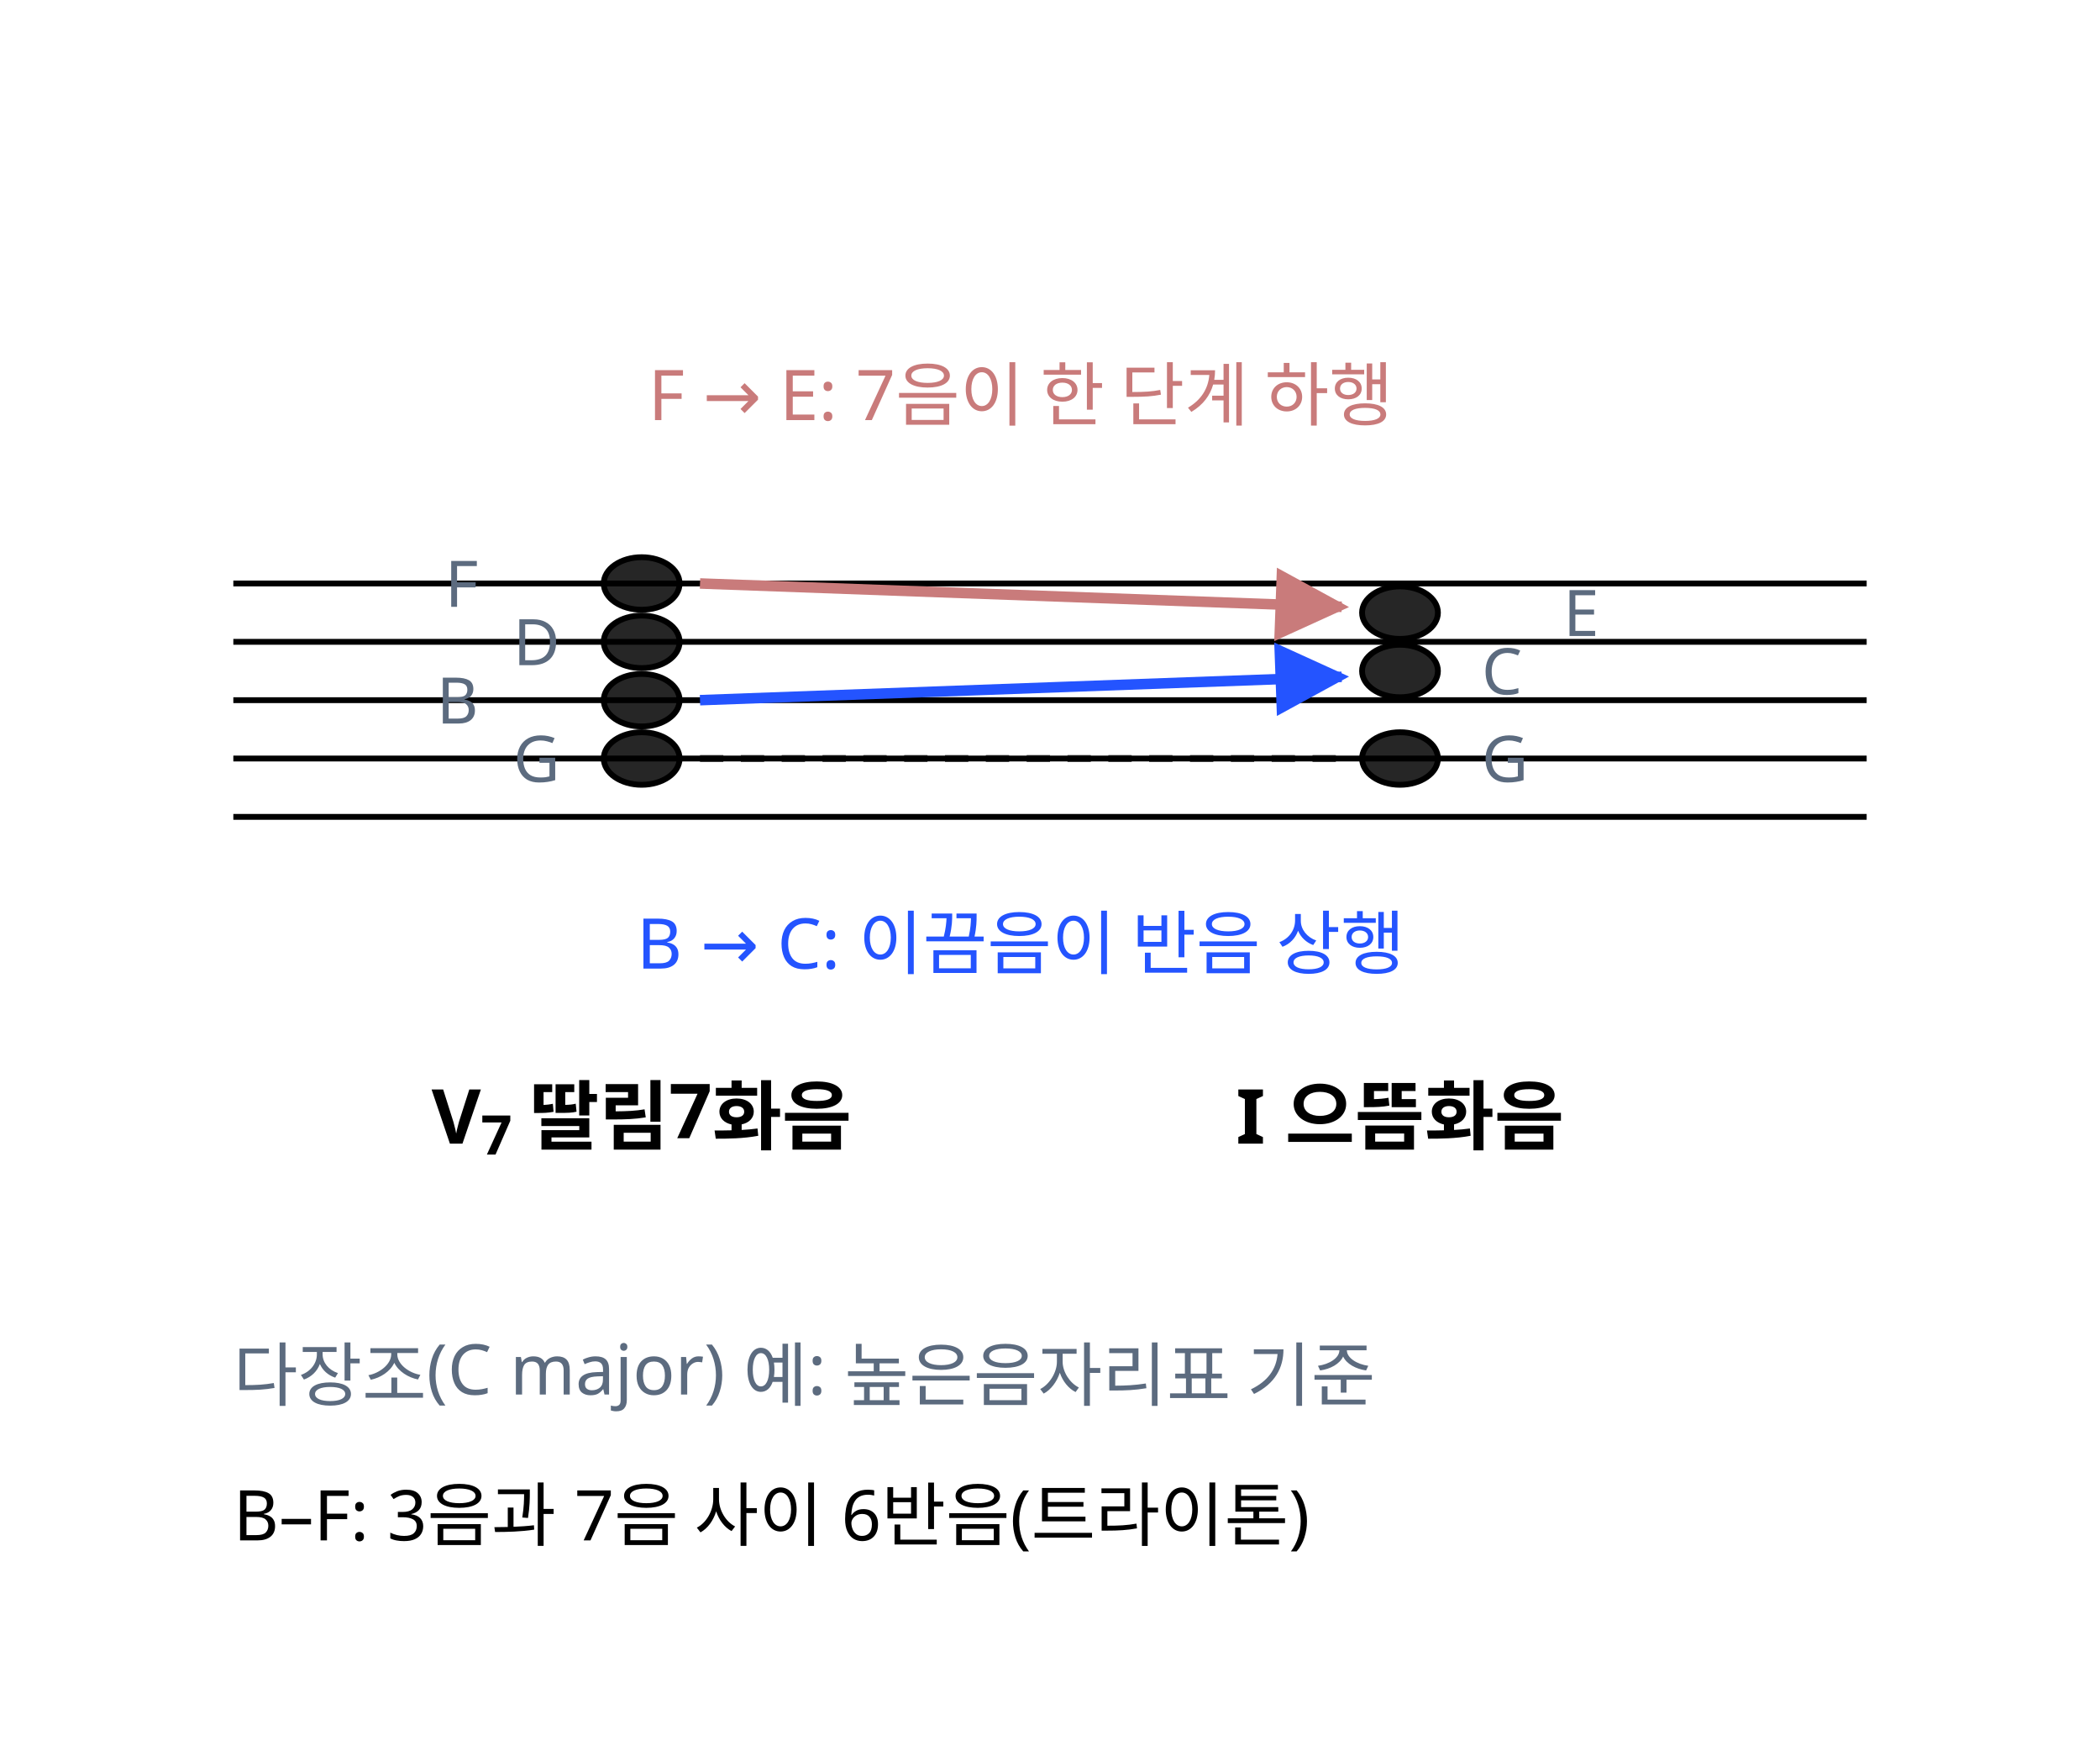
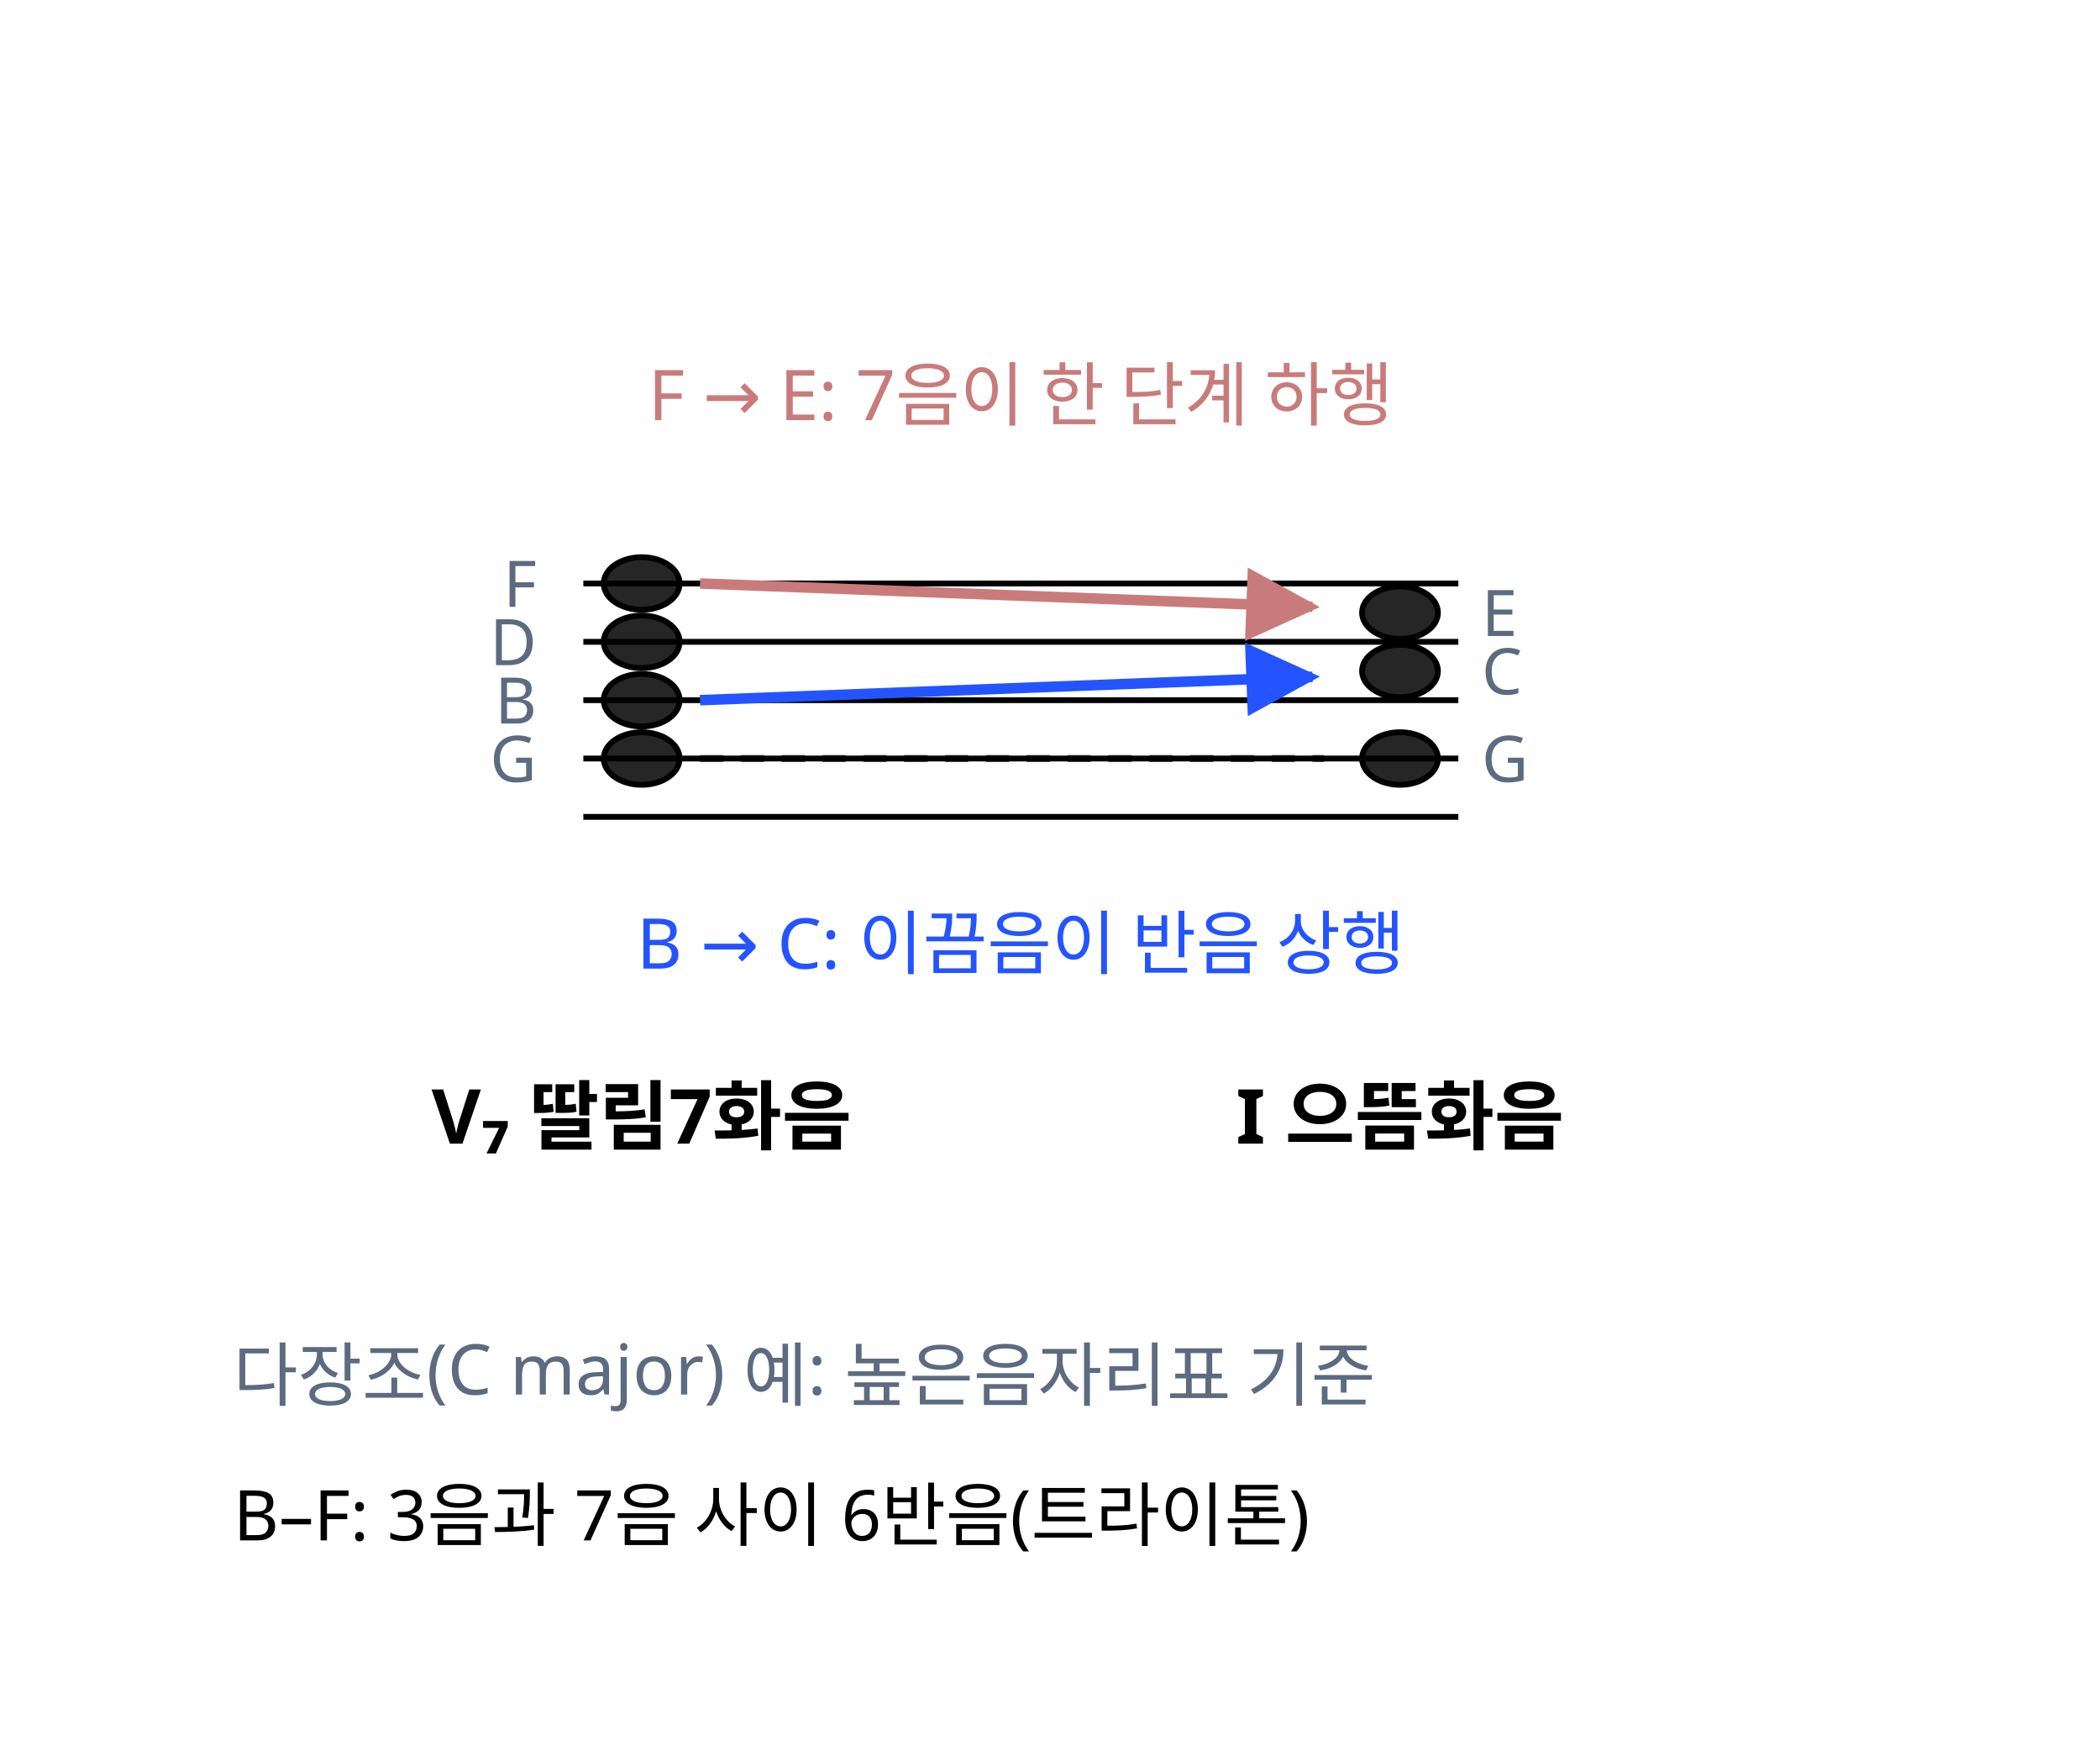
<svg xmlns="http://www.w3.org/2000/svg" class="si si-illus" viewBox="0 0 360 300" style="max-width:360px;color:var(--si-ink,var(--text,#1f2328))" role="img" aria-labelledby="dominant-chord-t" font-family="'Pretendard','Noto Sans KR','Apple SD Gothic Neo',sans-serif" font-size="13" fill="currentColor">
  <defs>
    <marker id="dominant-chord-ar" viewBox="0 0 10 10" refX="9" refY="5" markerWidth="7" markerHeight="7" orient="auto-start-reverse">
      <path d="M0,0L10,5L0,10z" style="fill:var(--si-accent,#2454ff)" />
    </marker>
    <marker id="dominant-chord-ar-1" viewBox="0 0 10 10" refX="9" refY="5" markerWidth="7" markerHeight="7" orient="auto-start-reverse">
      <path d="M0,0L10,5L0,10z" style="fill:var(--si-rose-s,#c97b7b)" />
    </marker>
  </defs>
-   <line x1="40" y1="100" x2="320" y2="100" style="stroke:currentColor;fill:none" stroke-width="1" />
-   <line x1="40" y1="110" x2="320" y2="110" style="stroke:currentColor;fill:none" stroke-width="1" />
-   <line x1="40" y1="120" x2="320" y2="120" style="stroke:currentColor;fill:none" stroke-width="1" />
-   <line x1="40" y1="130" x2="320" y2="130" style="stroke:currentColor;fill:none" stroke-width="1" />
-   <line x1="40" y1="140" x2="320" y2="140" style="stroke:currentColor;fill:none" stroke-width="1" />
+   <line x1="100" y1="100" x2="250" y2="100" style="stroke:currentColor;fill:none" stroke-width="1" />
+   <line x1="100" y1="110" x2="250" y2="110" style="stroke:currentColor;fill:none" stroke-width="1" />
+   <line x1="100" y1="120" x2="250" y2="120" style="stroke:currentColor;fill:none" stroke-width="1" />
+   <line x1="100" y1="130" x2="250" y2="130" style="stroke:currentColor;fill:none" stroke-width="1" />
+   <line x1="100" y1="140" x2="250" y2="140" style="stroke:currentColor;fill:none" stroke-width="1" />
  <ellipse cx="110" cy="130" rx="6.5" ry="4.5" style="stroke:currentColor;fill:currentColor" stroke-width="1" fill-opacity="0.85" />
-   <text x="96" y="134" text-anchor="end" font-size="11" style="fill:var(--si-general,#5c6b7f)">G</text>
+   <text x="92" y="134" text-anchor="end" font-size="11" style="fill:var(--si-general,#5c6b7f)">G</text>
  <ellipse cx="110" cy="120" rx="6.5" ry="4.5" style="stroke:currentColor;fill:currentColor" stroke-width="1" fill-opacity="0.85" />
-   <text x="82" y="124" text-anchor="end" font-size="11" style="fill:var(--si-general,#5c6b7f)">B</text>
+   <text x="92" y="124" text-anchor="end" font-size="11" style="fill:var(--si-general,#5c6b7f)">B</text>
  <ellipse cx="110" cy="110" rx="6.5" ry="4.5" style="stroke:currentColor;fill:currentColor" stroke-width="1" fill-opacity="0.85" />
-   <text x="96" y="114" text-anchor="end" font-size="11" style="fill:var(--si-general,#5c6b7f)">D</text>
+   <text x="92" y="114" text-anchor="end" font-size="11" style="fill:var(--si-general,#5c6b7f)">D</text>
  <ellipse cx="110" cy="100" rx="6.5" ry="4.5" style="stroke:currentColor;fill:currentColor" stroke-width="1" fill-opacity="0.85" />
-   <text x="82" y="104" text-anchor="end" font-size="11" style="fill:var(--si-general,#5c6b7f)">F</text>
+   <text x="92" y="104" text-anchor="end" font-size="11" style="fill:var(--si-general,#5c6b7f)">F</text>
  <ellipse cx="240" cy="130" rx="6.5" ry="4.5" style="stroke:currentColor;fill:currentColor" stroke-width="1" fill-opacity="0.85" />
  <text x="254" y="134" font-size="11" style="fill:var(--si-general,#5c6b7f)">G</text>
  <ellipse cx="240" cy="115" rx="6.5" ry="4.5" style="stroke:currentColor;fill:currentColor" stroke-width="1" fill-opacity="0.85" />
  <text x="254" y="119" font-size="11" style="fill:var(--si-general,#5c6b7f)">C</text>
  <ellipse cx="240" cy="105" rx="6.5" ry="4.5" style="stroke:currentColor;fill:currentColor" stroke-width="1" fill-opacity="0.85" />
-   <text x="268" y="109" font-size="11" style="fill:var(--si-general,#5c6b7f)">E</text>
-   <line x1="120" y1="120" x2="230" y2="116" style="stroke:var(--si-accent,#2454ff);fill:none" stroke-width="1.8" marker-end="url(#dominant-chord-ar)" />
-   <line x1="120" y1="100" x2="230" y2="104" style="stroke:var(--si-rose-s,#c97b7b);fill:none" stroke-width="1.8" marker-end="url(#dominant-chord-ar-1)" />
-   <line x1="120" y1="130" x2="230" y2="130" style="stroke:currentColor;fill:none" stroke-width="1.2" stroke-dasharray="4 3" opacity="0.7" />
+   <text x="254" y="109" font-size="11" style="fill:var(--si-general,#5c6b7f)">E</text>
+   <line x1="120" y1="120" x2="225" y2="116" style="stroke:var(--si-accent,#2454ff);fill:none" stroke-width="1.8" marker-end="url(#dominant-chord-ar)" />
+   <line x1="120" y1="100" x2="225" y2="104" style="stroke:var(--si-rose-s,#c97b7b);fill:none" stroke-width="1.8" marker-end="url(#dominant-chord-ar-1)" />
+   <line x1="120" y1="130" x2="227" y2="130" style="stroke:currentColor;fill:none" stroke-width="1.2" stroke-dasharray="4 3" opacity="0.7" />
  <text x="175" y="72" text-anchor="middle" font-size="12" style="fill:var(--si-rose-s,#c97b7b)">F → E: 7음이 한 단계 하행</text>
  <text x="175" y="166" text-anchor="middle" font-size="12" style="fill:var(--si-accent,#2454ff)">B → C: 이끔음이 반음 상행</text>
-   <text x="110" y="196" text-anchor="middle" font-weight="700">V<tspan baseline-shift="sub" font-size="72%">7</tspan> 딸림7화음</text>
+   <text x="110" y="196" text-anchor="middle" font-weight="700">V₇ 딸림7화음</text>
  <text x="240" y="196" text-anchor="middle" font-weight="700">I 으뜸화음</text>
  <text x="40" y="240" font-size="12" style="fill:var(--si-general,#5c6b7f)">다장조(C major) 예: 높은음자리표 기준</text>
  <text x="40" y="264" font-size="12">B–F: 3음과 7음 사이 6반음(트라이톤)</text>
</svg>
